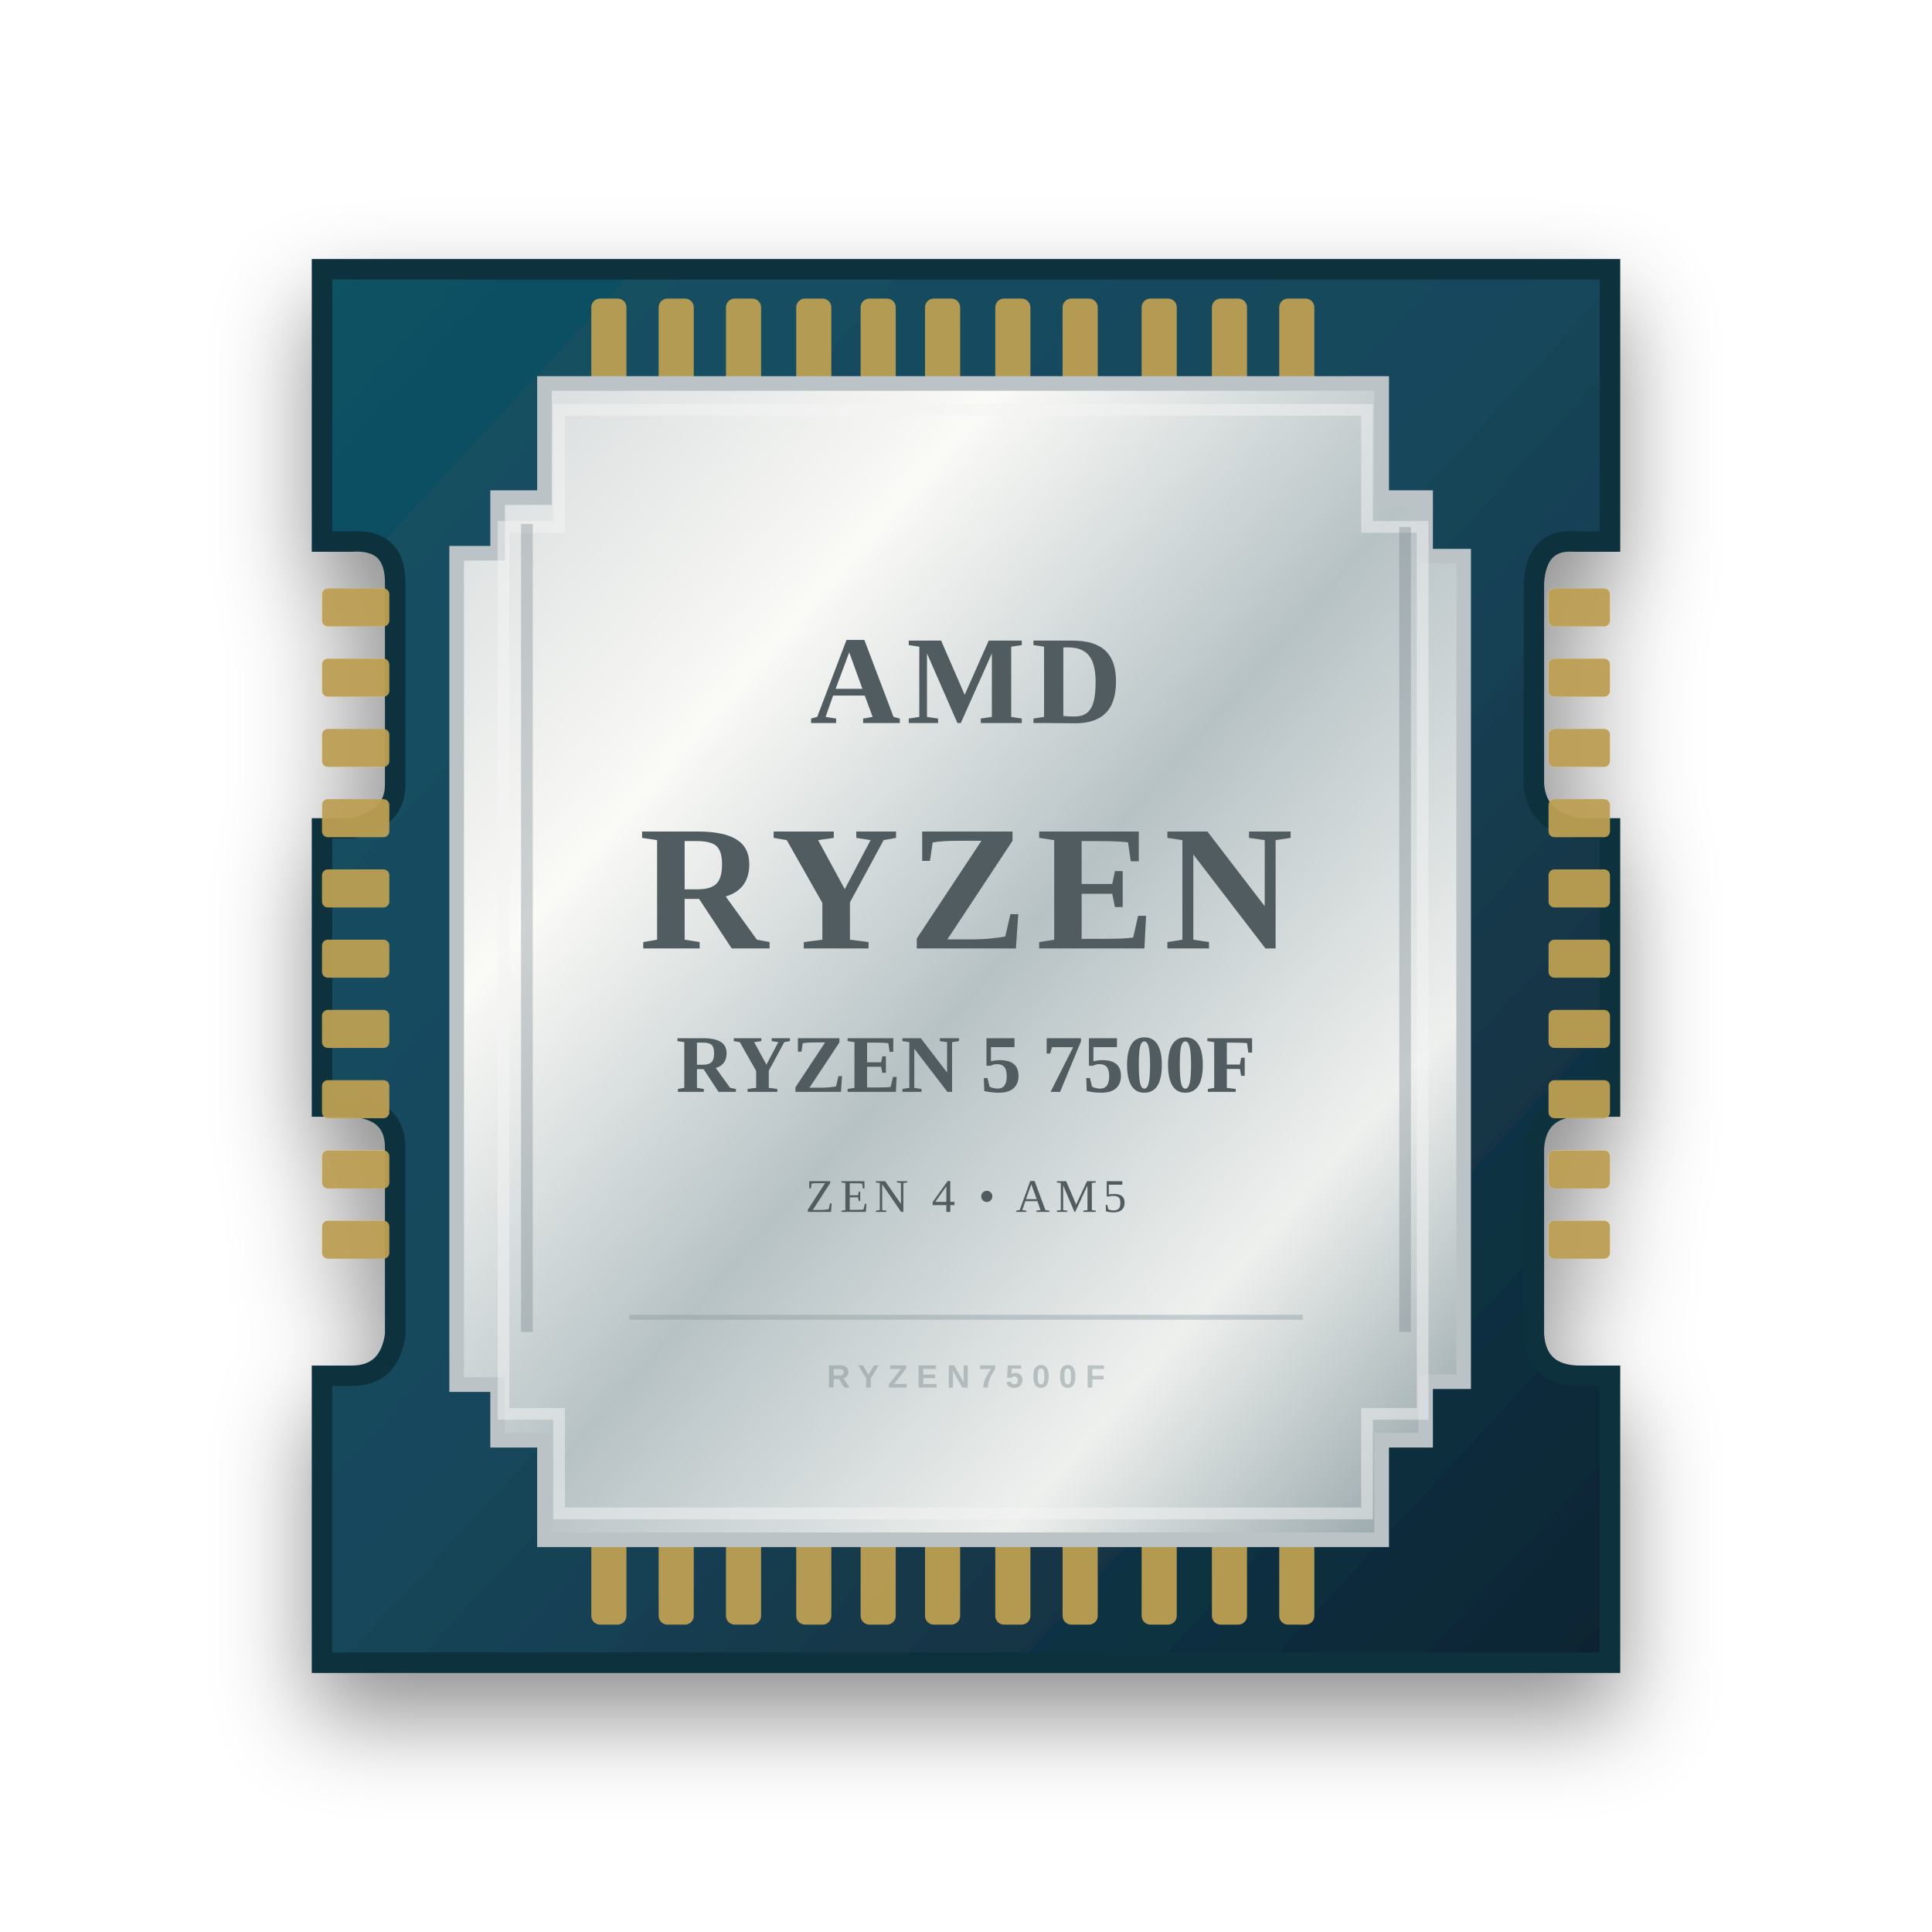
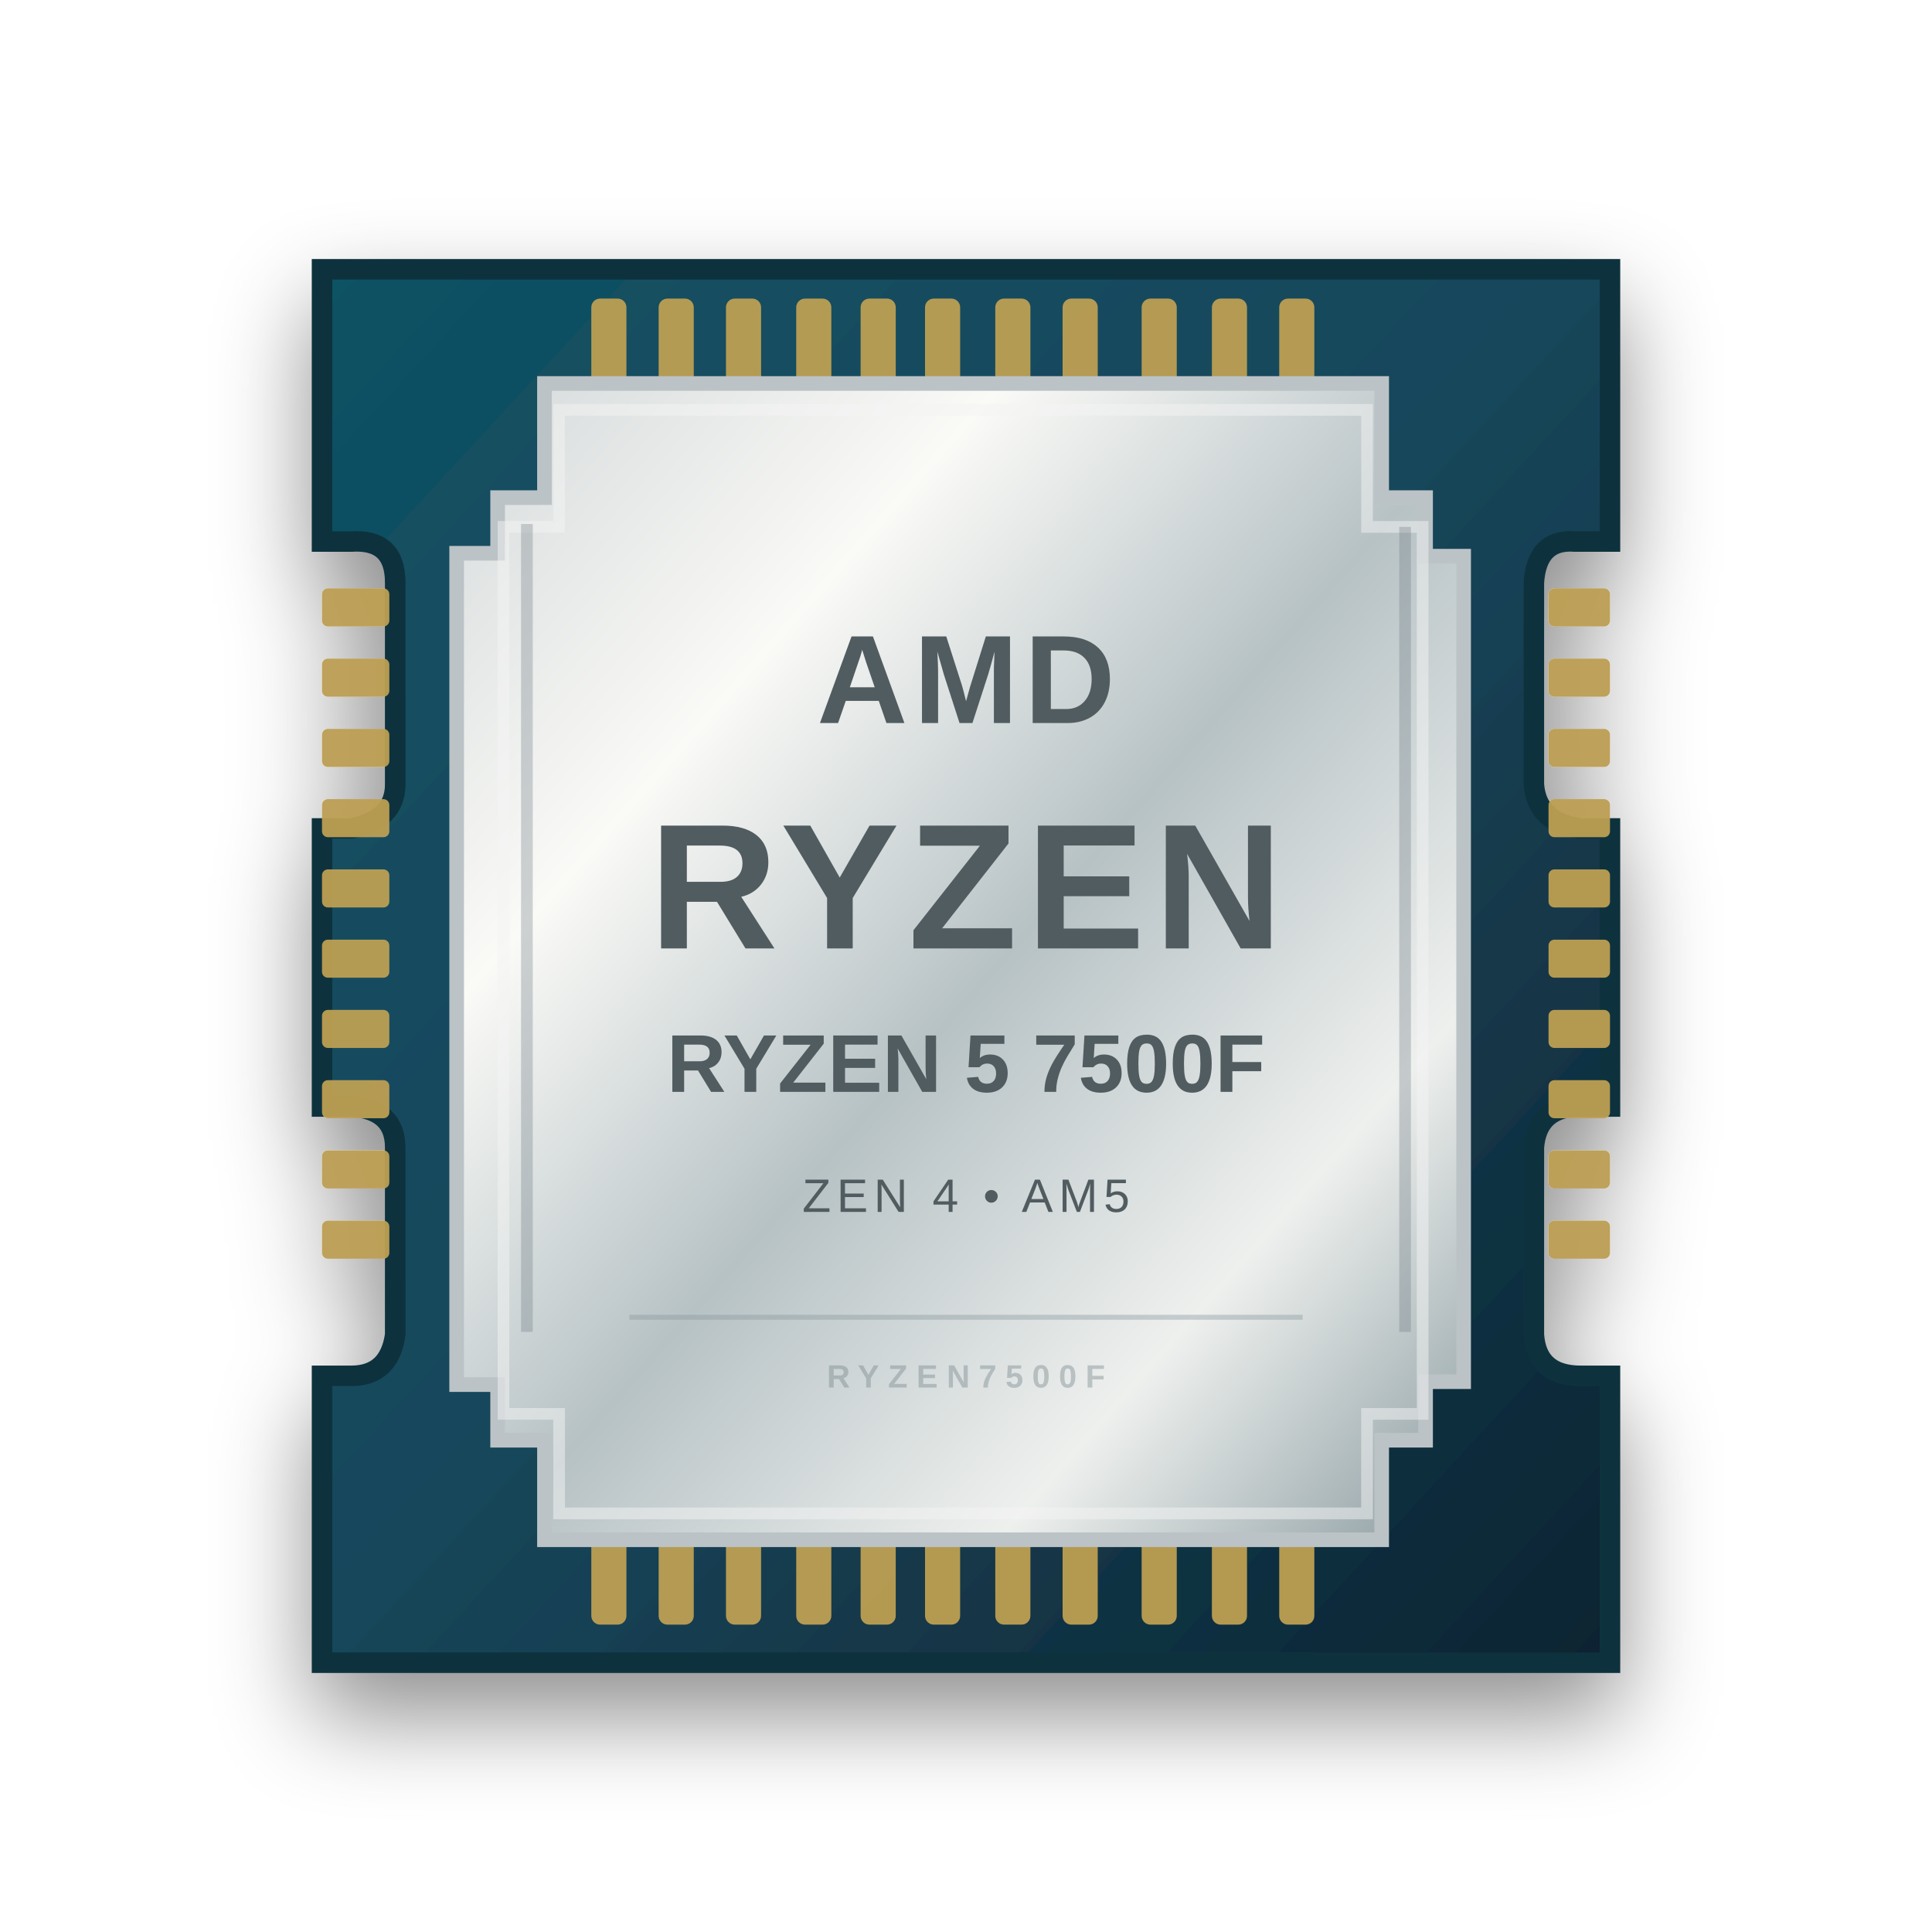
- <svg xmlns="http://www.w3.org/2000/svg" width="660" height="660" viewBox="0 0 660 660" role="img" aria-label="AMD RYZEN 5 7500F — изображение процессора без фона">
+ <svg xmlns="http://www.w3.org/2000/svg" width="660" height="660" viewBox="0 0 660 660" font-family="Arial,Helvetica,sans-serif" role="img" aria-label="AMD RYZEN 5 7500F — изображение процессора без фона">
  <defs>
    <linearGradient id="pcb" x1="0" y1="0" x2="1" y2="1">
      <stop stop-color="#0f5264" />
      <stop offset=".5" stop-color="#19465a" />
      <stop offset="1" stop-color="#0b2331" />
    </linearGradient>
    <linearGradient id="metal" x1="0" y1="0" x2="1" y2="1">
      <stop stop-color="#d4d9da" />
      <stop offset=".27" stop-color="#fafaf7" />
      <stop offset=".52" stop-color="#b7c2c5" />
      <stop offset=".77" stop-color="#eef0ee" />
      <stop offset="1" stop-color="#899a9f" />
    </linearGradient>
    <filter id="shadow" x="-30%" y="-30%" width="160%" height="170%">
      <feDropShadow dx="0" dy="15" stdDeviation="16" flood-color="#000" flood-opacity=".44" />
    </filter>
    <filter id="metalgrain">
      <feTurbulence baseFrequency=".6" numOctaves="2" seed="3" result="noise" />
      <feColorMatrix in="noise" type="saturate" values="0" />
      <feComponentTransfer>
        <feFuncA type="linear" slope=".065" />
      </feComponentTransfer>
    </filter>
  </defs>
  <g filter="url(#shadow)">
    <path d="M110 92H550V185H538Q525 184 524 199V268Q525 281 540 283H550V378H538Q525 379 524 392V456Q525 470 540 470H550V568H110V470H120Q133 470 135 456V392Q135 379 120 378H110V283H120Q135 280 135 268V199Q135 184 120 185H110Z" fill="url(#pcb)" stroke="#0d313e" stroke-width="7" />
    <g fill="#bc9e52" opacity=".95">
      <rect x="202" y="102" width="12" height="36" rx="3" />
      <rect x="202" y="520" width="12" height="35" rx="3" />
      <rect x="225" y="102" width="12" height="36" rx="3" />
      <rect x="225" y="520" width="12" height="35" rx="3" />
      <rect x="248" y="102" width="12" height="36" rx="3" />
      <rect x="248" y="520" width="12" height="35" rx="3" />
      <rect x="272" y="102" width="12" height="36" rx="3" />
      <rect x="272" y="520" width="12" height="35" rx="3" />
      <rect x="294" y="102" width="12" height="36" rx="3" />
      <rect x="294" y="520" width="12" height="35" rx="3" />
      <rect x="316" y="102" width="12" height="36" rx="3" />
      <rect x="316" y="520" width="12" height="35" rx="3" />
      <rect x="340" y="102" width="12" height="36" rx="3" />
      <rect x="340" y="520" width="12" height="35" rx="3" />
      <rect x="363" y="102" width="12" height="36" rx="3" />
      <rect x="363" y="520" width="12" height="35" rx="3" />
      <rect x="390" y="102" width="12" height="36" rx="3" />
      <rect x="390" y="520" width="12" height="35" rx="3" />
      <rect x="414" y="102" width="12" height="36" rx="3" />
      <rect x="414" y="520" width="12" height="35" rx="3" />
      <rect x="437" y="102" width="12" height="36" rx="3" />
      <rect x="437" y="520" width="12" height="35" rx="3" />
      <rect x="110" y="201" width="23" height="13" rx="2" />
      <rect x="529" y="201" width="21" height="13" rx="2" />
      <rect x="110" y="225" width="23" height="13" rx="2" />
      <rect x="529" y="225" width="21" height="13" rx="2" />
      <rect x="110" y="249" width="23" height="13" rx="2" />
      <rect x="529" y="249" width="21" height="13" rx="2" />
      <rect x="110" y="273" width="23" height="13" rx="2" />
      <rect x="529" y="273" width="21" height="13" rx="2" />
      <rect x="110" y="297" width="23" height="13" rx="2" />
      <rect x="529" y="297" width="21" height="13" rx="2" />
      <rect x="110" y="321" width="23" height="13" rx="2" />
      <rect x="529" y="321" width="21" height="13" rx="2" />
      <rect x="110" y="345" width="23" height="13" rx="2" />
      <rect x="529" y="345" width="21" height="13" rx="2" />
      <rect x="110" y="369" width="23" height="13" rx="2" />
      <rect x="529" y="369" width="21" height="13" rx="2" />
      <rect x="110" y="393" width="23" height="13" rx="2" />
      <rect x="529" y="393" width="21" height="13" rx="2" />
      <rect x="110" y="417" width="23" height="13" rx="2" />
      <rect x="529" y="417" width="21" height="13" rx="2" />
    </g>
    <path d="M186 131H472V170H487V190H500V472H487V492H472V526H186V492H170V473H156V189H170V170H186Z" fill="url(#metal)" stroke="#bbc3c6" stroke-width="5" />
    <path d="M191 140H467V180H486V483H467V517H191V483H172V180H191Z" fill="none" stroke="#f4f5f4" stroke-opacity=".5" stroke-width="4" />
    <path d="M180 179V455 M480 180V455" stroke="#6a7781" stroke-opacity=".32" stroke-width="4" />
    <g fill="#515b61">
      <text x="330" y="247" text-anchor="middle" font-size="43" letter-spacing="2" font-weight="900">AMD</text>
      <text x="330" y="324" text-anchor="middle" font-size="61" font-weight="800" letter-spacing="3">RYZEN</text>
      <text x="330" y="373" text-anchor="middle" font-size="28" font-weight="700">RYZEN 5 7500F</text>
      <text x="330" y="414" text-anchor="middle" font-size="16" letter-spacing="2">ZEN 4  •  AM5</text>
    </g>
    <g opacity=".4">
      <path d="M215 450H445" stroke="#88979c" stroke-width="1.7" />
      <text x="330" y="474" text-anchor="middle" font-size="11" font-weight="600" font-family="Arial,Helvetica,sans-serif" fill="#748186" letter-spacing="3">RYZEN7500F</text>
    </g>
  </g>
</svg>
